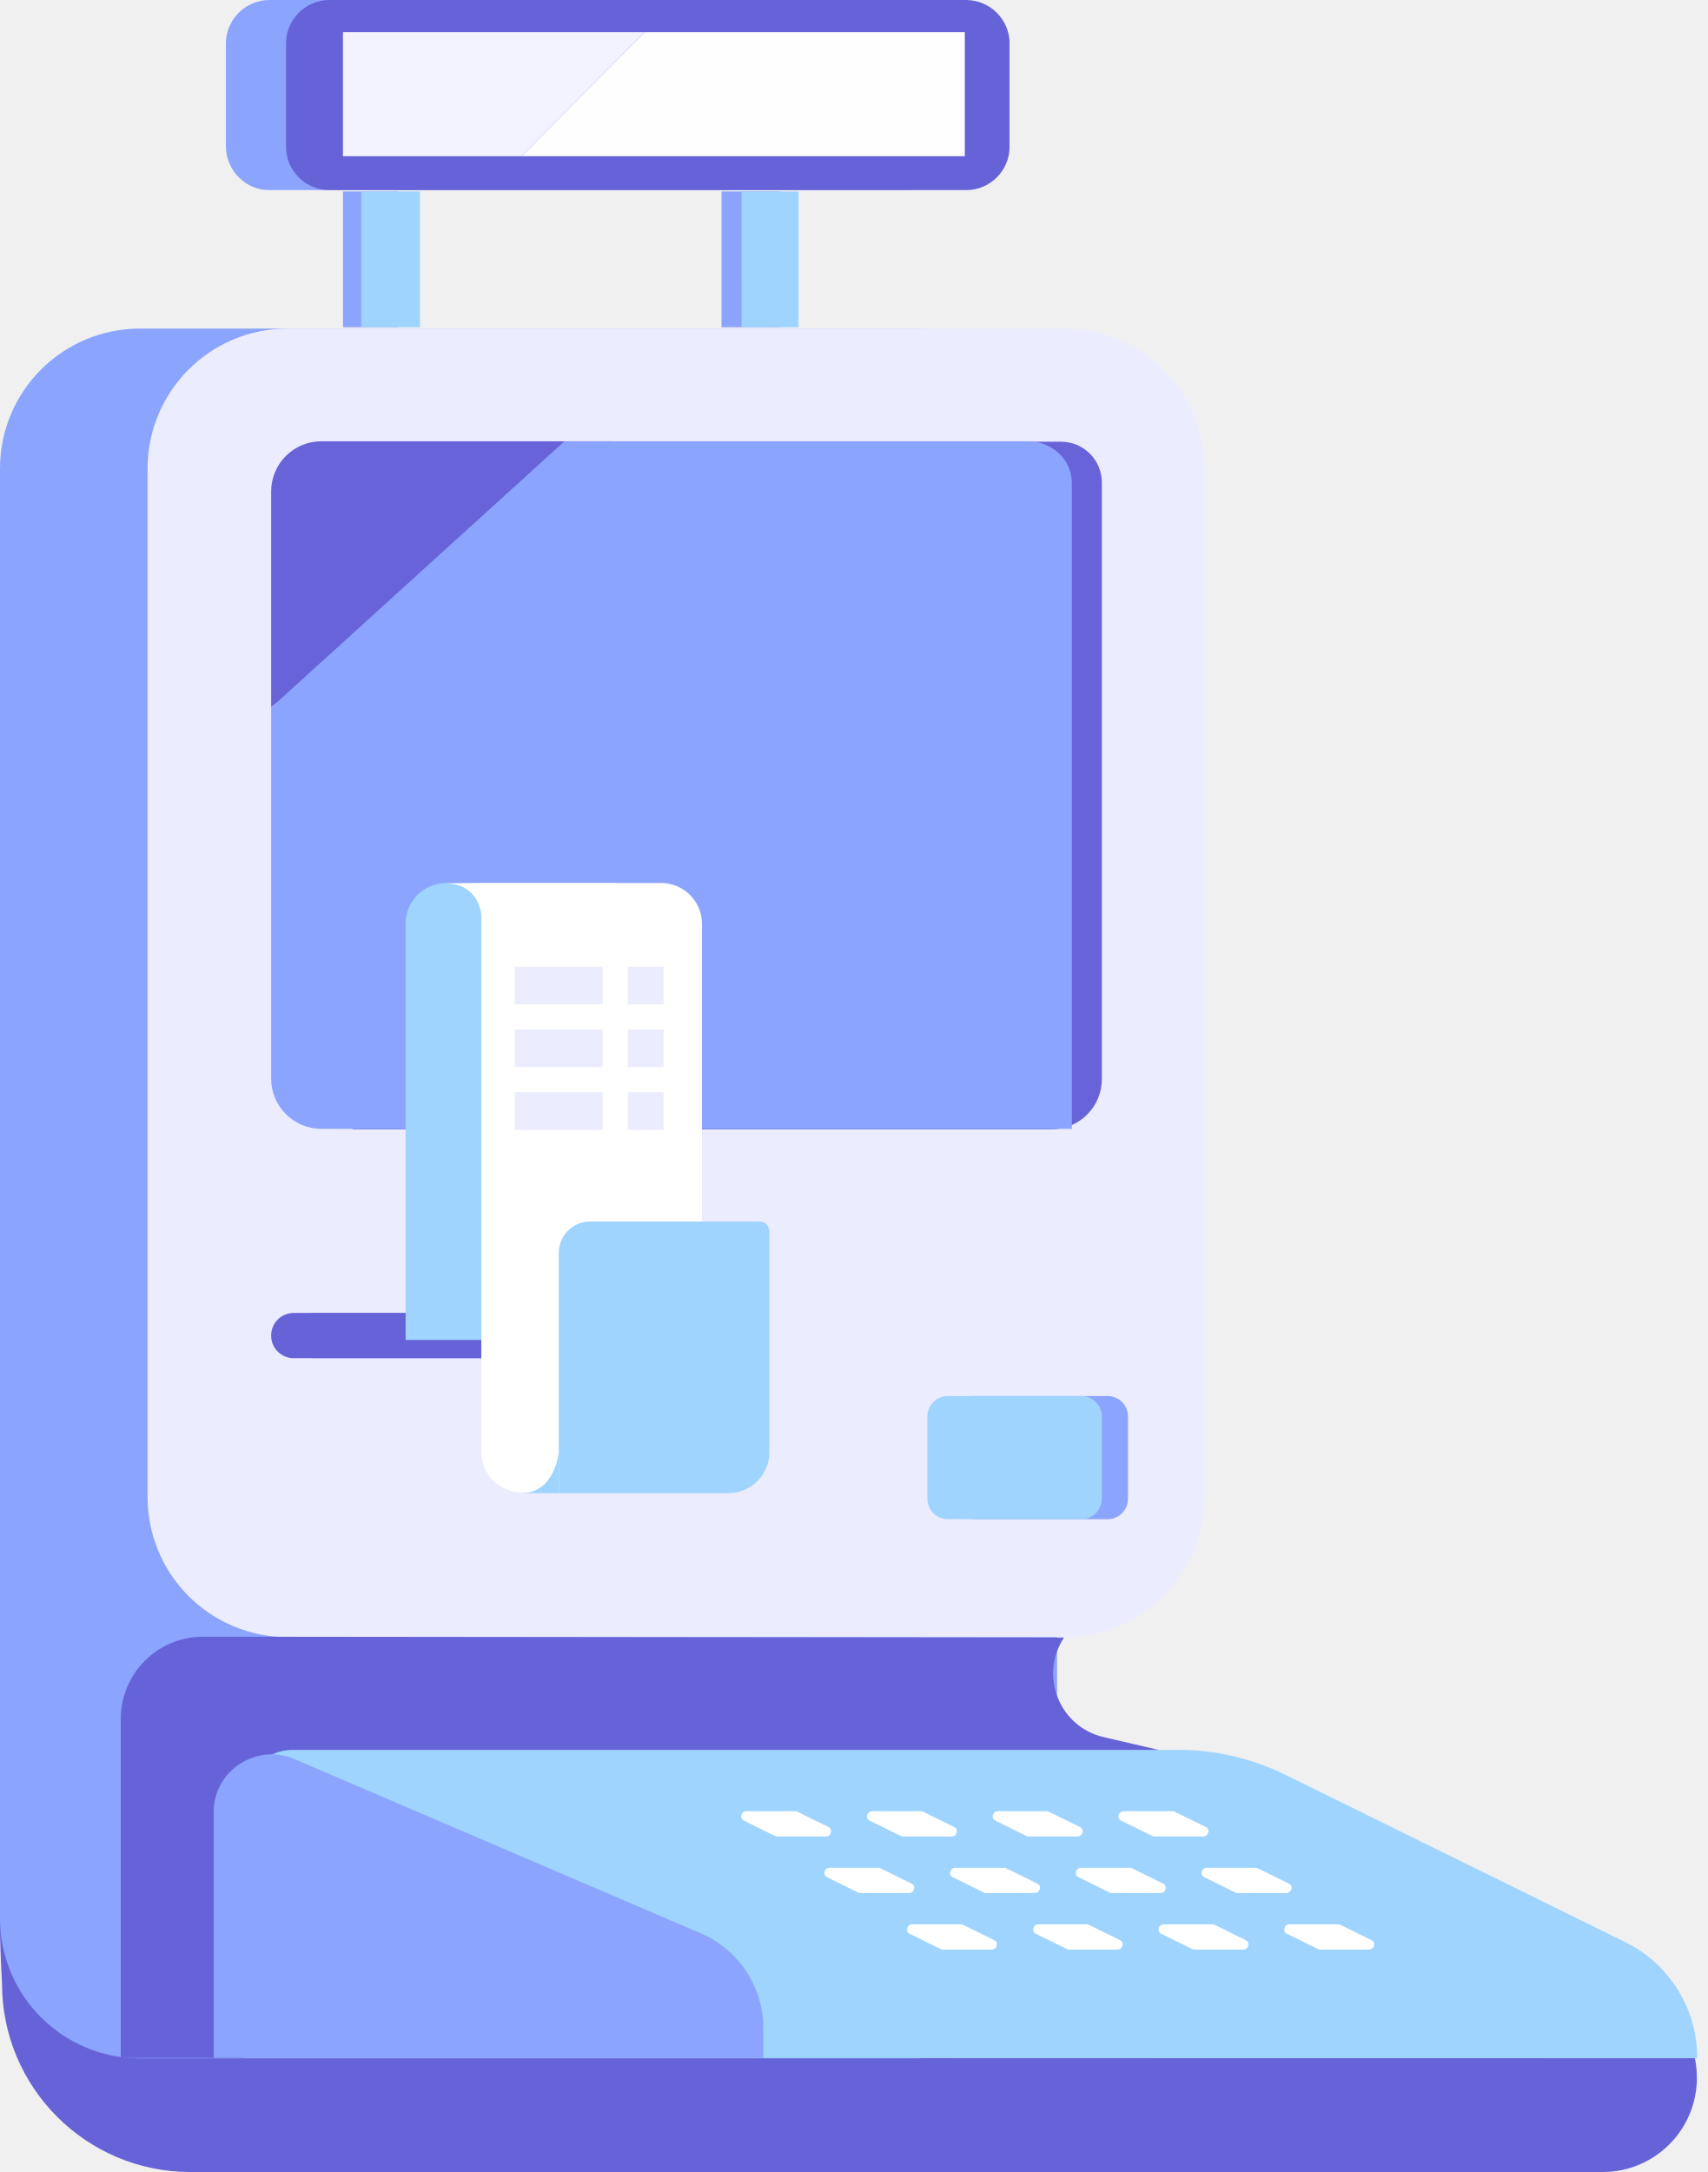
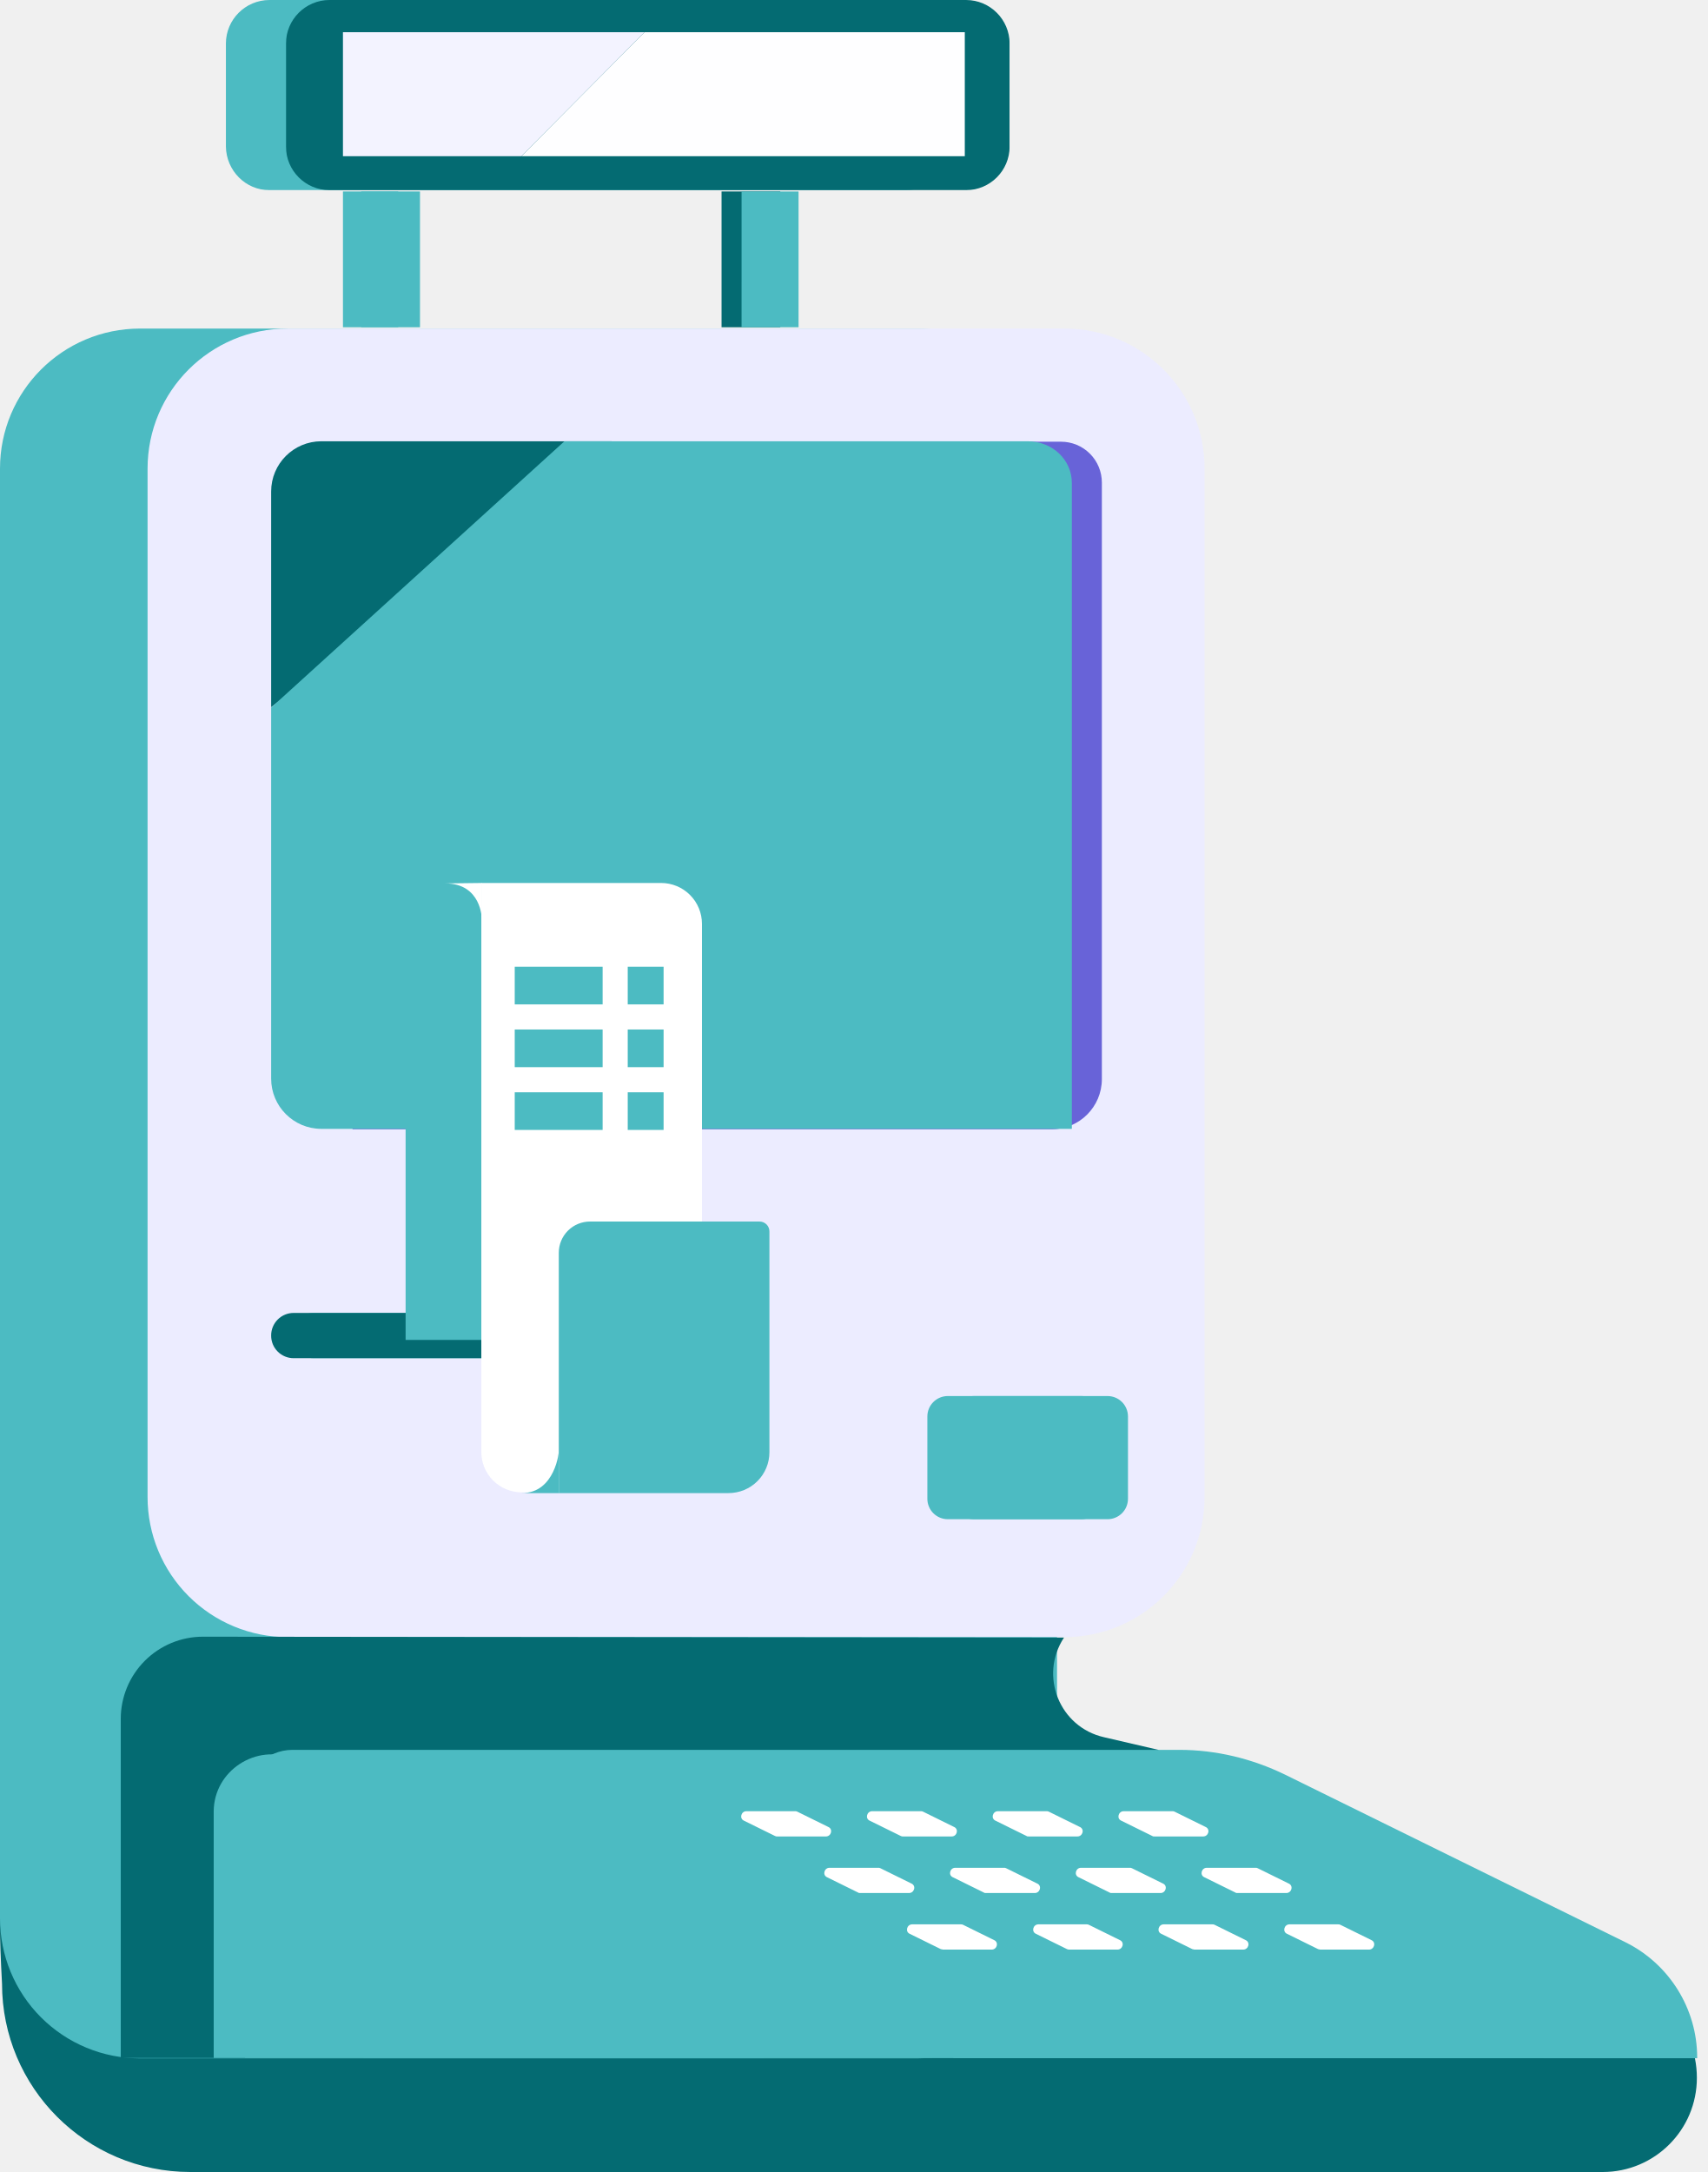
<svg xmlns="http://www.w3.org/2000/svg" xmlns:xlink="http://www.w3.org/1999/xlink" width="136" height="173" viewBox="0 0 136 173">
  <defs>
    <path id="a" d="M.104 0h57.643v15.147H.104V0z" />
    <path id="c" d="M.035 0h57.642v15.147H.035V0z" />
    <path id="e" d="M6 163.95h149.185V0H6z" />
  </defs>
  <g fill="none" fill-rule="evenodd">
-     <path d="M.161 158c-.215-4-.215-6 0-6 .209 0 42.712 1.889 127.508 5.666a7.842 7.842 0 0 1 7.492 7.834 7.5 7.5 0 0 1-7.5 7.5h-112.5c-8.284 0-15-6.716-15-15z" fill="#6663D8" />
-     <path fill="#8BA4FE" d="M57.473 26.066h4.68V15.25h-4.68z" />
+     <path d="M.161 158c-.215-4-.215-6 0-6 .209 0 42.712 1.889 127.508 5.666a7.842 7.842 0 0 1 7.492 7.834 7.5 7.5 0 0 1-7.5 7.5h-112.5c-8.284 0-15-6.716-15-15z" fill="#046b72" />
+     <path fill="#046b72" d="M57.473 26.066h4.68V15.25h-4.68z" />
    <g>
      <g transform="translate(17.889)">
        <mask id="b" fill="#fff">
          <use xlink:href="#a" />
        </mask>
-         <path d="M3.57 15.147h50.71a3.476 3.476 0 0 0 3.467-3.466V3.466A3.476 3.476 0 0 0 54.28 0H3.57A3.476 3.476 0 0 0 .104 3.466v8.215c.035 1.906 1.56 3.466 3.466 3.466" fill="#8BA4FE" mask="url(#b)" />
+         <path d="M3.57 15.147h50.71a3.476 3.476 0 0 0 3.467-3.466V3.466A3.476 3.476 0 0 0 54.28 0H3.57A3.476 3.476 0 0 0 .104 3.466v8.215c.035 1.906 1.56 3.466 3.466 3.466" fill="#4cbbc2" mask="url(#b)" />
      </g>
-       <path d="M84.194 37.33v115.46c0 6.17-4.991 11.16-11.161 11.16H11.16a11.154 11.154 0 0 1-11.16-11.16V37.33c0-6.17 4.99-11.16 11.16-11.16h61.906c6.136 0 11.127 4.99 11.127 11.16" fill="#8BA4FE" />
+       <path d="M84.194 37.33v115.46c0 6.17-4.991 11.16-11.161 11.16H11.16a11.154 11.154 0 0 1-11.16-11.16V37.33c0-6.17 4.99-11.16 11.16-11.16h61.906c6.136 0 11.127 4.99 11.127 11.16" fill="#4cbbc2" />
      <path d="M95.948 37.33v81.907c0 6.17-4.992 11.16-11.162 11.16H22.915a11.154 11.154 0 0 1-11.161-11.16V37.33c0-6.17 4.991-11.161 11.161-11.161h61.871c6.17 0 11.162 4.99 11.162 11.16" fill="#ECECFF" />
      <path d="M87.767 85.947V38.44a3.254 3.254 0 0 0-3.258-3.258h-56.43v54.765h55.688a4 4 0 0 0 4-4z" fill="#6863D8" />
      <g transform="translate(22.742)">
        <mask id="d" fill="#fff">
          <use xlink:href="#c" />
        </mask>
-         <path d="M3.5 15.147h50.711a3.476 3.476 0 0 0 3.466-3.466V3.466A3.476 3.476 0 0 0 54.211 0H3.501A3.476 3.476 0 0 0 .035 3.466v8.215A3.476 3.476 0 0 0 3.5 15.147" fill="#6663D8" mask="url(#d)" />
+         <path d="M3.5 15.147h50.711a3.476 3.476 0 0 0 3.466-3.466V3.466A3.476 3.476 0 0 0 54.211 0H3.501A3.476 3.476 0 0 0 .035 3.466v8.215A3.476 3.476 0 0 0 3.5 15.147" fill="#046b72" mask="url(#d)" />
      </g>
      <mask id="f" fill="#fff">
        <use xlink:href="#e" />
      </mask>
-       <path fill="#9FD4FE" mask="url(#f)" d="M59.067 26.066h4.541V15.25h-4.54z" />
-       <path fill="#8BA4FE" mask="url(#f)" d="M27.317 26.066h4.402V15.25h-4.402z" />
-       <path fill="#9FD4FE" mask="url(#f)" d="M28.773 26.066h4.68V15.25h-4.68z" />
+       <path fill="#4cbbc2" mask="url(#f)" d="M59.067 26.066h4.541V15.25h-4.54z" />
+       <path fill="#4cbbc2" mask="url(#f)" d="M27.317 26.066h4.402V15.25h-4.402z" />
+       <path fill="#4cbbc2" mask="url(#f)" d="M28.773 26.066h4.68V15.25h-4.68z" />
      <path fill="#FEFEFF" mask="url(#f)" d="M76.849 2.565v9.879h-35.32l9.808-9.879z" />
      <path fill="#F3F3FF" mask="url(#f)" d="M27.317 2.565h24.02l-9.809 9.879H27.317z" />
-       <path d="M25.598 35.147h23.14l-27.14 21.179V39.147a4 4 0 0 1 4-4z" fill="#6863D8" mask="url(#f)" />
-       <path d="M81.858 35.147c1.988 0 3.518 1.49 3.518 3.328v51.438H25.598a4 4 0 0 1-4-4V56.36L44.96 35.147h36.898z" fill="#8BA4FE" mask="url(#f)" />
-       <path d="M9.619 163.916h82.654v-24.54l-4.332-1.006c-3.536-.797-5.2-4.887-3.19-7.937l-68.581-.07a6.546 6.546 0 0 0-6.551 6.551v27.002z" fill="#6663D8" mask="url(#f)" />
-       <path d="M135.185 163.95v-.068c0-3.883-2.219-7.453-5.72-9.186l-27.105-13.345c-2.635-1.282-5.512-1.975-8.423-1.975h-70.64a3.787 3.787 0 0 0-3.779 3.777v20.763l115.667.034z" fill="#9FD4FE" mask="url(#f)" />
-       <path d="M58.824 106.377a1.79 1.79 0 0 0-1.802-1.802H24.994a1.79 1.79 0 0 0-1.802 1.802 1.79 1.79 0 0 0 1.802 1.803h32.028a1.79 1.79 0 0 0 1.802-1.803" fill="#8BA4FE" mask="url(#f)" />
-       <path d="M57.23 106.377a1.79 1.79 0 0 0-1.802-1.802H23.4a1.79 1.79 0 0 0-1.802 1.802 1.79 1.79 0 0 0 1.802 1.803h32.028c.97 0 1.802-.798 1.802-1.803" fill="#6663D8" mask="url(#f)" />
-       <path d="M77.577 121.005h10.64c.902 0 1.63-.729 1.63-1.63v-6.55c0-.902-.728-1.63-1.63-1.63h-10.64c-.902 0-1.63.728-1.63 1.63v6.55c-.034.901.694 1.63 1.63 1.63" fill="#8BA4FE" mask="url(#f)" />
-       <path d="M75.497 121.005h10.641c.901 0 1.629-.729 1.629-1.63v-6.55c0-.902-.728-1.63-1.629-1.63H75.497c-.902 0-1.63.728-1.63 1.63v6.55c0 .901.728 1.63 1.63 1.63" fill="#9FD4FE" mask="url(#f)" />
-       <path d="M60.8 163.916v-2.357a8.227 8.227 0 0 0-4.956-7.556l-32.41-13.9c-3.015-1.282-6.412.936-6.412 4.194v19.619H60.8z" fill="#8BA4FE" mask="url(#f)" />
+       <path d="M25.598 35.147h23.14l-27.14 21.179V39.147a4 4 0 0 1 4-4z" fill="#046b72" mask="url(#f)" />
+       <path d="M81.858 35.147c1.988 0 3.518 1.49 3.518 3.328v51.438H25.598a4 4 0 0 1-4-4V56.36L44.96 35.147h36.898z" fill="#4cbbc2" mask="url(#f)" />
+       <path d="M9.619 163.916h82.654v-24.54l-4.332-1.006c-3.536-.797-5.2-4.887-3.19-7.937l-68.581-.07a6.546 6.546 0 0 0-6.551 6.551v27.002z" fill="#046b72" mask="url(#f)" />
+       <path d="M135.185 163.95v-.068c0-3.883-2.219-7.453-5.72-9.186l-27.105-13.345c-2.635-1.282-5.512-1.975-8.423-1.975h-70.64a3.787 3.787 0 0 0-3.779 3.777v20.763l115.667.034z" fill="#4cbbc2" mask="url(#f)" />
+       <path d="M58.824 106.377a1.79 1.79 0 0 0-1.802-1.802H24.994a1.79 1.79 0 0 0-1.802 1.802 1.79 1.79 0 0 0 1.802 1.803h32.028a1.79 1.79 0 0 0 1.802-1.803" fill="#4cbbc2" mask="url(#f)" />
+       <path d="M57.23 106.377a1.79 1.79 0 0 0-1.802-1.802H23.4a1.79 1.79 0 0 0-1.802 1.802 1.79 1.79 0 0 0 1.802 1.803h32.028c.97 0 1.802-.798 1.802-1.803" fill="#046b72" mask="url(#f)" />
+       <path d="M77.577 121.005h10.64c.902 0 1.63-.729 1.63-1.63v-6.55c0-.902-.728-1.63-1.63-1.63h-10.64c-.902 0-1.63.728-1.63 1.63v6.55c-.034.901.694 1.63 1.63 1.63" fill="#4cbbc2" mask="url(#f)" />
+       <path d="M75.497 121.005h10.641c.901 0 1.629-.729 1.629-1.63v-6.55c0-.902-.728-1.63-1.629-1.63H75.497c-.902 0-1.63.728-1.63 1.63v6.55c0 .901.728 1.63 1.63 1.63" fill="#4cbbc2" mask="url(#f)" />
+       <path d="M60.8 163.916v-2.357a8.227 8.227 0 0 0-4.956-7.556l-32.41-13.9c-3.015-1.282-6.412.936-6.412 4.194v19.619H60.8z" fill="#4cbbc2" mask="url(#f)" />
      <path d="M91.961 146.273h3.883c.415 0 .588-.589.173-.762l-2.461-1.213c-.07-.035-.104-.035-.173-.035H89.5c-.416 0-.589.589-.173.762l2.461 1.213c.035.035.104.035.173.035M81.944 146.273h3.882c.416 0 .59-.589.173-.762l-2.46-1.213c-.07-.035-.105-.035-.174-.035h-3.882c-.416 0-.59.589-.173.762l2.46 1.213c.036.035.105.035.174.035M71.927 146.273h3.882c.416 0 .589-.589.173-.762l-2.46-1.213c-.07-.035-.105-.035-.174-.035h-3.882c-.416 0-.59.589-.174.762l2.462 1.213c.069.035.104.035.173.035M61.91 146.273h3.882c.416 0 .589-.589.173-.762l-2.461-1.213c-.07-.035-.104-.035-.173-.035h-3.883c-.415 0-.589.589-.173.762l2.461 1.213c.07.035.104.035.173.035M98.582 150.779h3.882c.416 0 .59-.589.173-.762l-2.46-1.213c-.07-.035-.105-.035-.174-.035h-3.882c-.416 0-.59.589-.174.762l2.461 1.213c.035.035.104.035.174.035M88.565 150.779h3.881c.416 0 .59-.589.174-.762l-2.461-1.213c-.07-.035-.104-.035-.173-.035h-3.883c-.416 0-.589.589-.173.762l2.461 1.213c.035.035.104.035.174.035M78.547 150.779h3.882c.416 0 .59-.589.174-.762l-2.461-1.213c-.07-.035-.104-.035-.174-.035h-3.882c-.416 0-.59.589-.173.762l2.46 1.213c.036.035.105.035.174.035M68.53 150.779h3.882c.416 0 .59-.589.173-.762l-2.46-1.213c-.07-.035-.104-.035-.174-.035H66.07c-.416 0-.59.589-.174.762l2.461 1.213c.035.035.105.035.174.035M105.167 155.285h3.883c.415 0 .589-.589.173-.762l-2.46-1.213c-.07-.035-.105-.035-.174-.035h-3.883c-.416 0-.589.589-.173.762l2.461 1.213c.07 0 .104.035.173.035M95.15 155.285h3.882c.416 0 .59-.589.173-.762l-2.46-1.213c-.07-.035-.104-.035-.174-.035H92.69c-.416 0-.59.589-.173.762l2.461 1.213c.069 0 .104.035.173.035M85.133 155.285h3.882c.416 0 .59-.589.173-.762l-2.46-1.213c-.07-.035-.105-.035-.174-.035h-3.847c-.416 0-.59.589-.174.762l2.461 1.213c.035 0 .07.035.139.035M75.116 155.285h3.882c.416 0 .589-.589.173-.762l-2.46-1.213c-.07-.035-.105-.035-.174-.035h-3.882c-.416 0-.59.589-.174.762l2.461 1.213c.07 0 .139.035.174.035" fill="#FFF" mask="url(#f)" />
-       <path d="M35.566 70.329H49.05v36.395H32.308V73.622c-.034-1.837 1.456-3.293 3.258-3.293" fill="#9FD4FE" mask="url(#f)" />
+       <path d="M35.566 70.329H49.05v36.395H32.308V73.622c-.034-1.837 1.456-3.293 3.258-3.293" fill="#4cbbc2" mask="url(#f)" />
      <path d="M41.598 118.869h14.315V73.587a3.254 3.254 0 0 0-3.258-3.258H38.339v45.247c-.034 1.837 1.422 3.293 3.259 3.293" fill="#FFF" mask="url(#f)" />
      <path d="M35.463 70.364l2.911-.035v2.842c0 .035 0-2.807-2.911-2.807" fill="#FFF" mask="url(#f)" />
-       <path d="M52.62 99.826h-.312c0 .104.07.173.139.173.104-.034.139-.069.173-.173zm.693-.242c0-.105-.069-.14-.138-.14-.07 0-.104.035-.174.14h.312zm-1.247.242h-.208v-.242h.242c.035-.174.104-.382.208-.52l.243.173c-.104.104-.139.242-.173.347h.346c.07-.313.208-.451.45-.451.243 0 .417.173.417.45h.138v.243h-.138a.888.888 0 0 1-.174.416l-.242-.138a1.05 1.05 0 0 0 .138-.278h-.346c-.104.347-.243.485-.45.485-.278-.034-.417-.207-.451-.485z" fill="#6863D8" mask="url(#f)" />
-       <path d="M44.544 118.925h13.483a3.254 3.254 0 0 0 3.259-3.258V98.093a.784.784 0 0 0-.798-.797H47.005a2.485 2.485 0 0 0-2.496 2.496v19.133h.035z" fill="#9FD4FE" mask="url(#f)" />
-       <path d="M41.563 118.925h2.946v-3.362c.035 0-.277 3.362-2.946 3.362" fill="#9FD4FE" mask="url(#f)" />
+       <path d="M52.62 99.826h-.312c0 .104.07.173.139.173.104-.034.139-.069.173-.173zm.693-.242c0-.105-.069-.14-.138-.14-.07 0-.104.035-.174.14h.312zm-1.247.242h-.208v-.242h.242c.035-.174.104-.382.208-.52l.243.173c-.104.104-.139.242-.173.347h.346c.07-.313.208-.451.45-.451.243 0 .417.173.417.45h.138v.243h-.138a.888.888 0 0 1-.174.416l-.242-.138a1.05 1.05 0 0 0 .138-.278h-.346c-.104.347-.243.485-.45.485-.278-.034-.417-.207-.451-.485z" fill="#4cbbc2" mask="url(#f)" />
+       <path d="M44.544 118.925h13.483a3.254 3.254 0 0 0 3.259-3.258V98.093a.784.784 0 0 0-.798-.797H47.005a2.485 2.485 0 0 0-2.496 2.496v19.133h.035z" fill="#4cbbc2" mask="url(#f)" />
+       <path d="M41.563 118.925h2.946v-3.362c.035 0-.277 3.362-2.946 3.362" fill="#4cbbc2" mask="url(#f)" />
    </g>
-     <path fill="#ECECFF" d="M41 77h7v3h-7zM41 82h7v3h-7zM41 87h7v3h-7zM50 87h2.857v3H50zM50 82h2.857v3H50zM50 77h2.857v3H50z" />
+     <path fill="#4cbbc2" d="M41 77h7v3h-7zM41 82h7v3h-7zM41 87h7v3h-7zM50 87h2.857v3H50zM50 82h2.857v3H50zM50 77h2.857v3H50z" />
  </g>
</svg>
